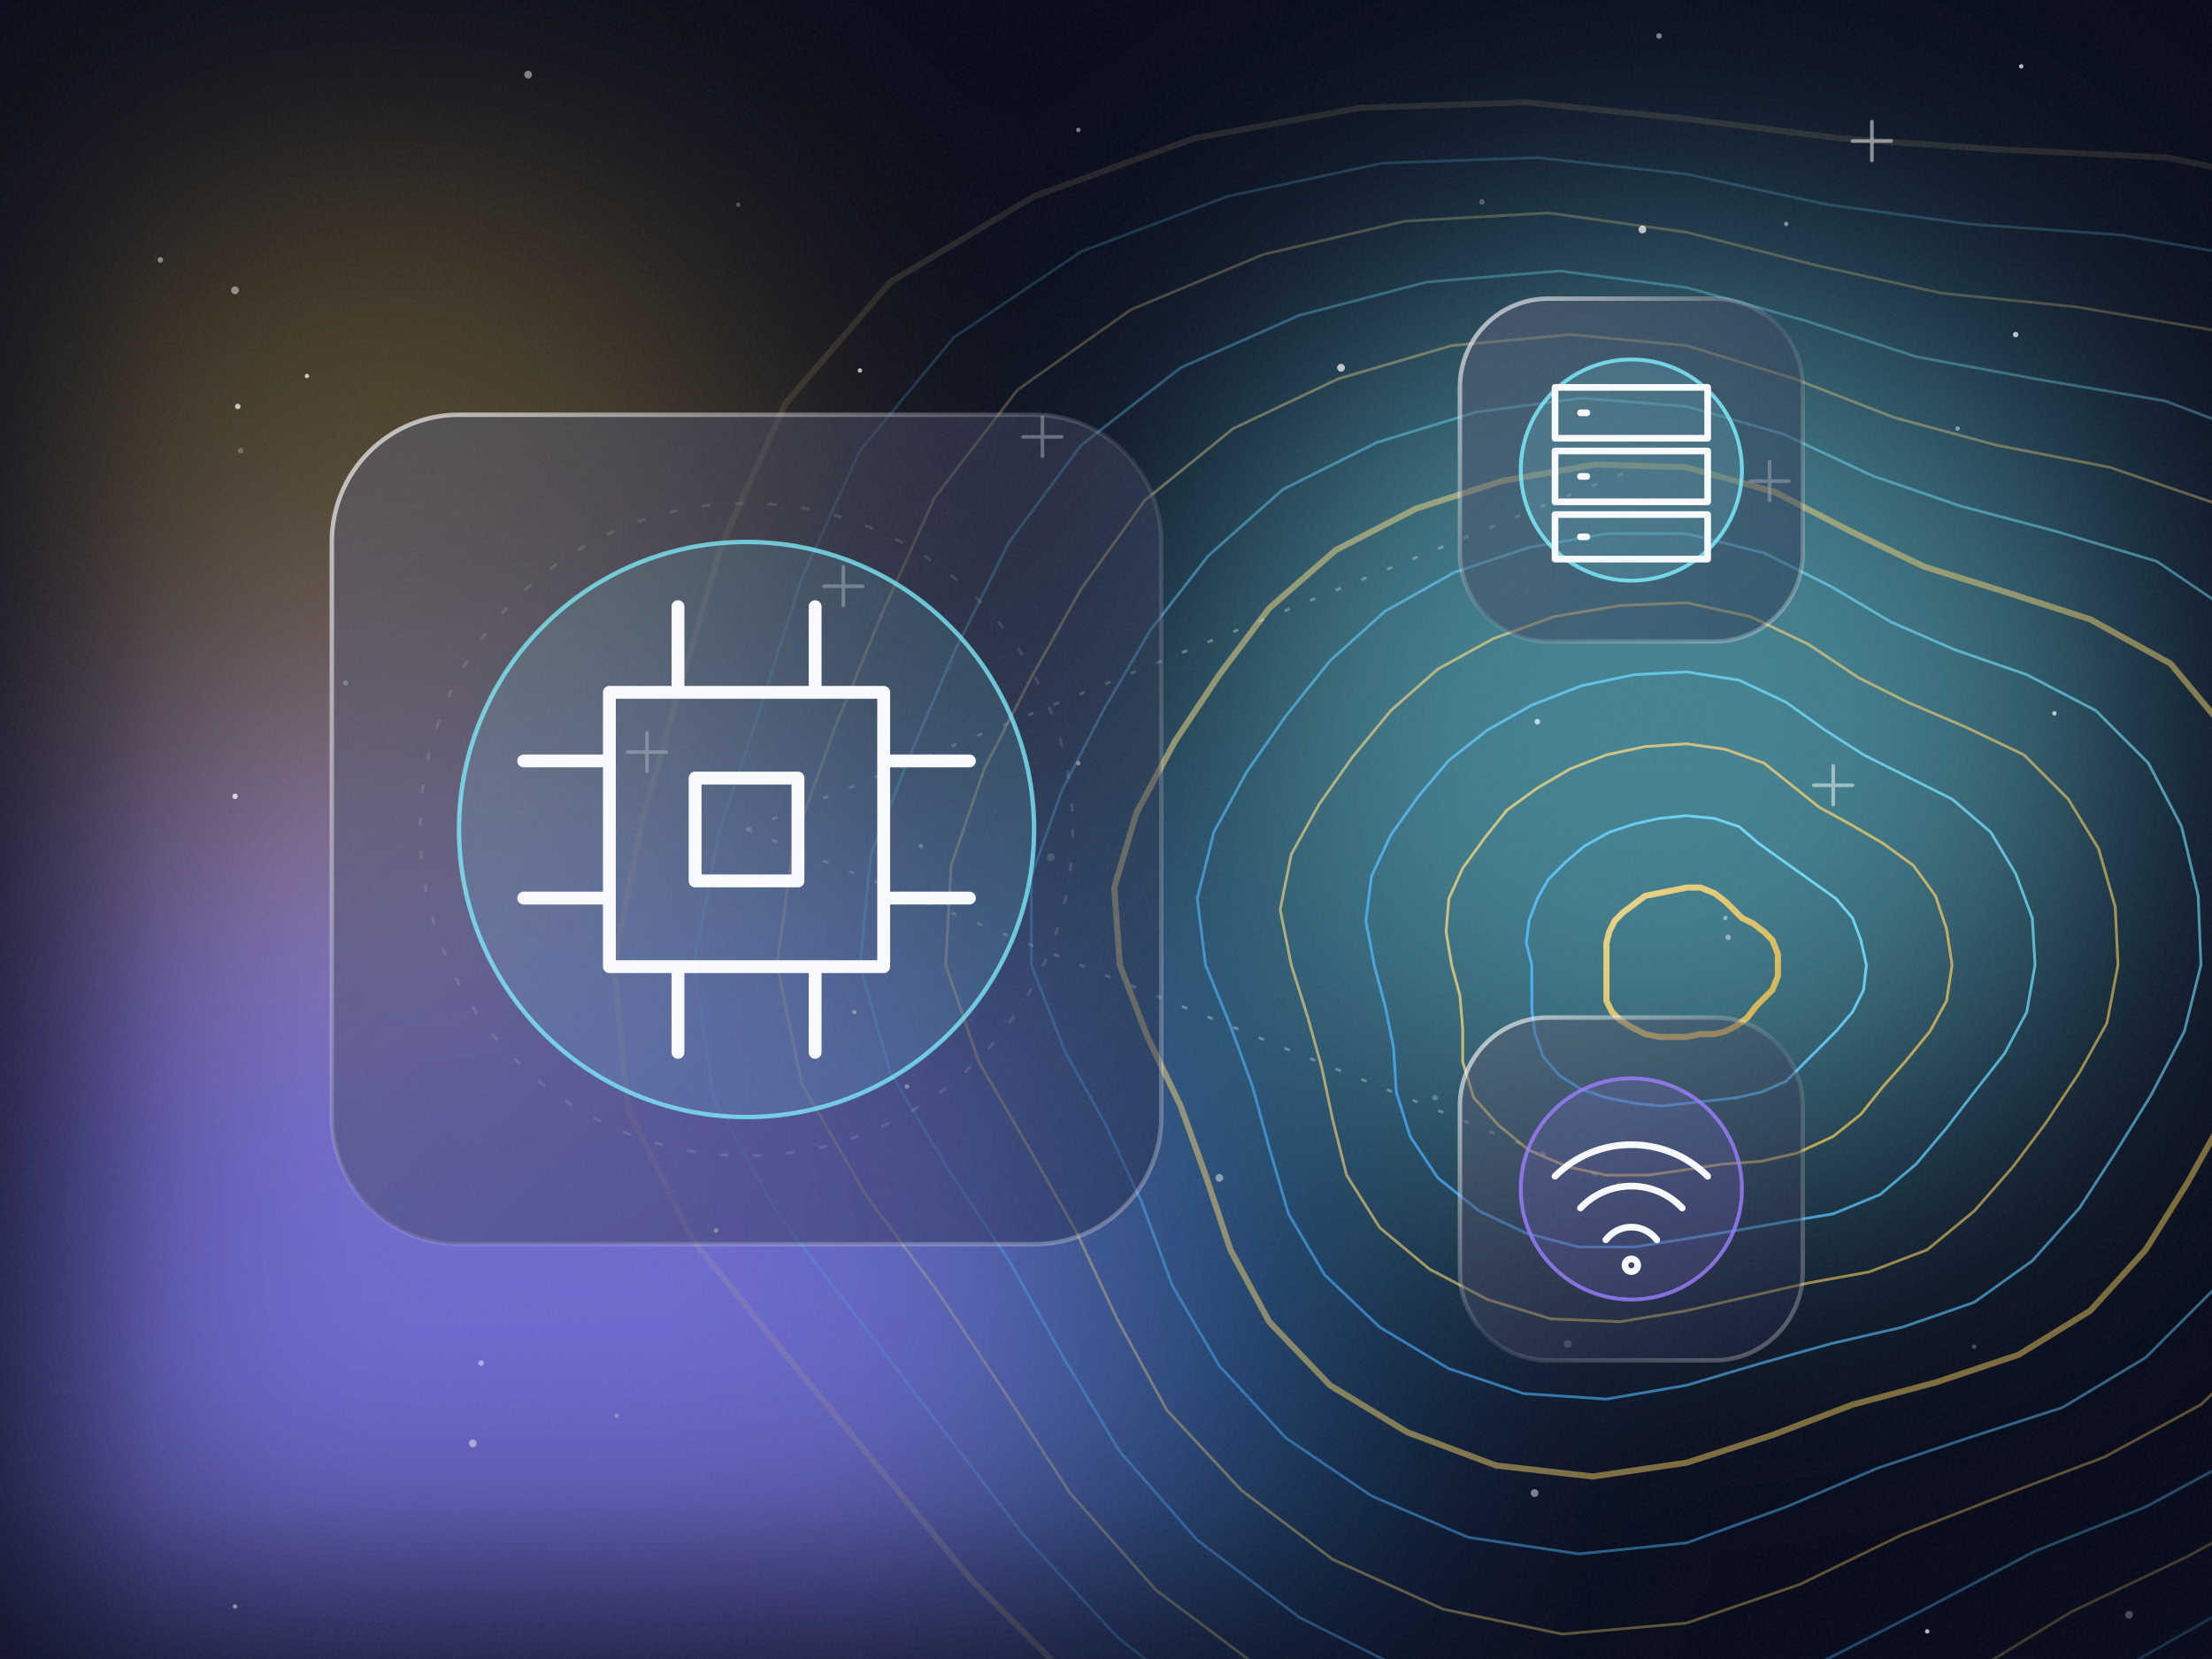
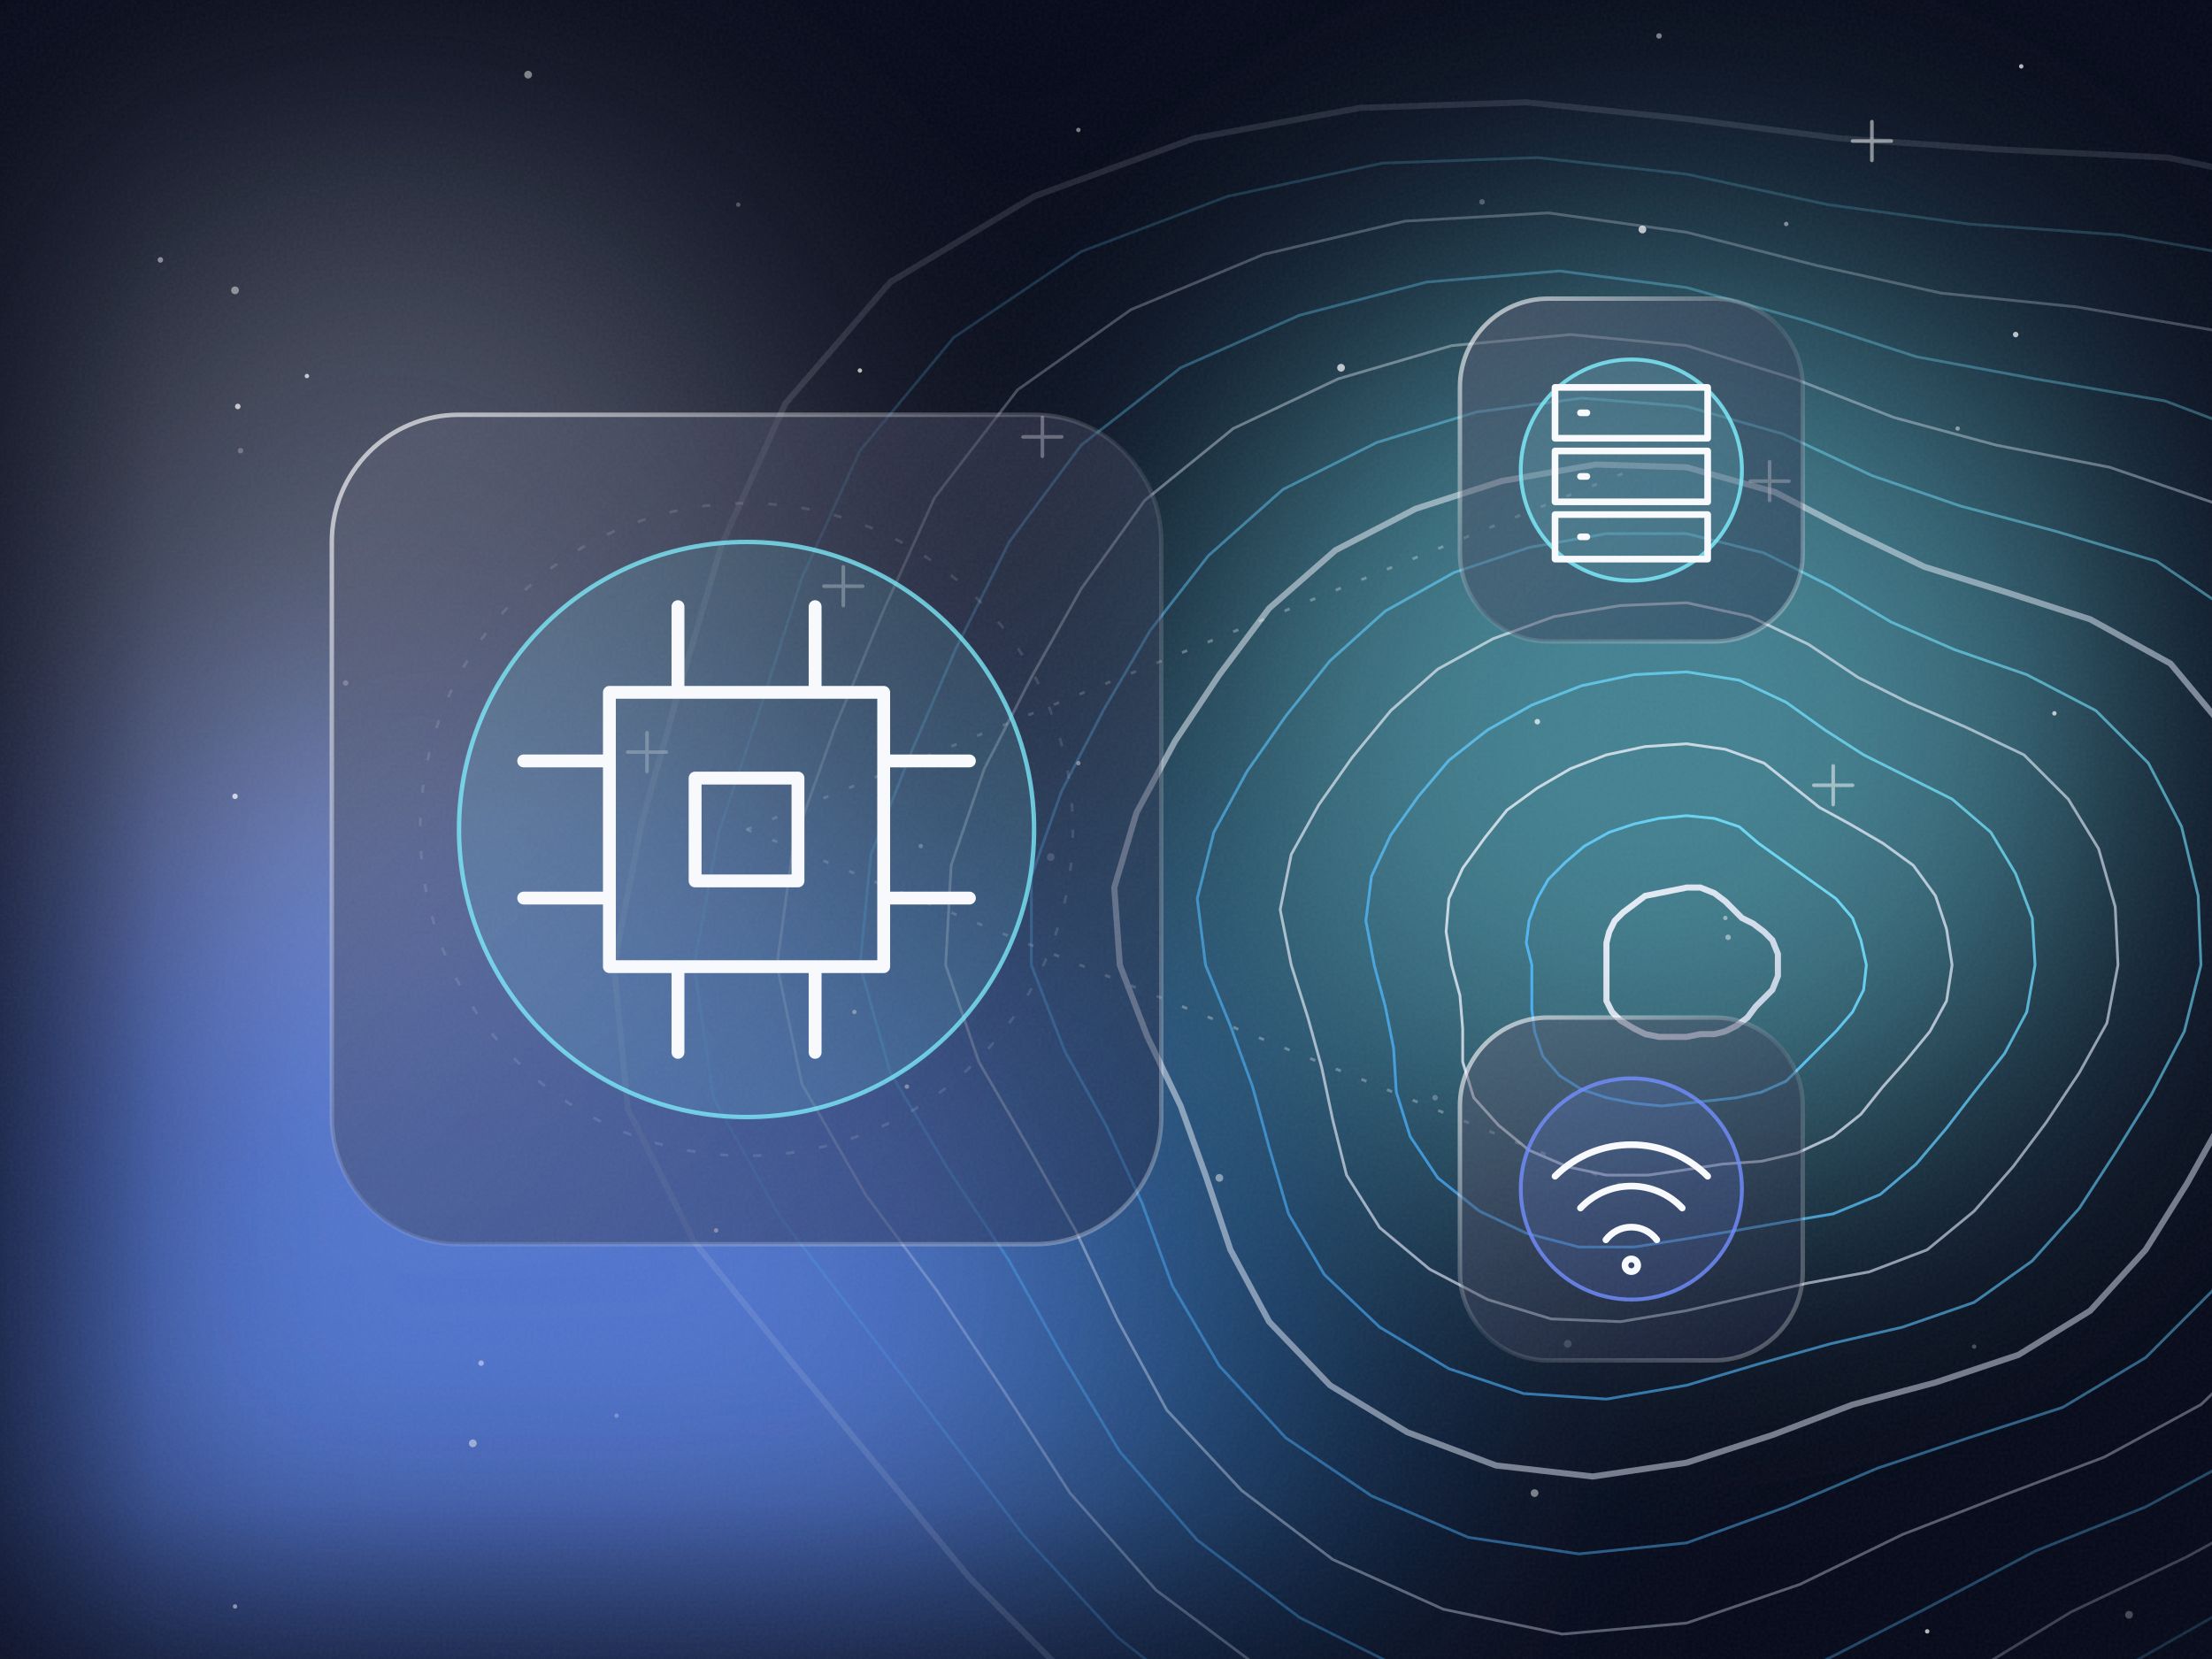
<svg xmlns="http://www.w3.org/2000/svg" viewBox="0 0 800 600" preserveAspectRatio="xMidYMid slice">
  <defs>
    <linearGradient id="gs" x1="0" y1="0" x2="1" y2="1">
      <stop offset="0" stop-color="#fff" stop-opacity=".7" />
      <stop offset=".5" stop-color="#fff" stop-opacity=".08" />
      <stop offset="1" stop-color="#fff" stop-opacity=".3" />
    </linearGradient>
    <linearGradient id="gf" x1="0" y1="0" x2="1" y2="1">
      <stop offset="0" stop-color="#fff" stop-opacity=".17" />
      <stop offset="1" stop-color="#fff" stop-opacity=".03" />
    </linearGradient>
    <linearGradient id="st1" x1="0" y1="0" x2="1" y2="1">
-       <stop offset="0" stop-color="#f1d98a" />
-       <stop offset="1" stop-color="#d9b44a" />
+       <stop offset="0" stop-color="#eef3fb" />
+       <stop offset="1" stop-color="#c9d3e6" />
    </linearGradient>
    <linearGradient id="st2" x1="0" y1="1" x2="1" y2="0">
      <stop offset="0" stop-color="#3ea6ff" />
      <stop offset="1" stop-color="#7cf0ff" />
    </linearGradient>
    <radialGradient id="orb">
      <stop offset="0" stop-color="#fff6d2" />
-       <stop offset=".35" stop-color="#d9b44a" />
-       <stop offset="1" stop-color="#d9b44a" stop-opacity="0" />
+       <stop offset=".35" stop-color="#c9d3e6" />
+       <stop offset="1" stop-color="#c9d3e6" stop-opacity="0" />
    </radialGradient>
    <filter id="grain" x="0" y="0" width="100%" height="100%">
      <feTurbulence type="fractalNoise" baseFrequency=".85" numOctaves="2" seed="4" />
      <feColorMatrix type="matrix" values="0 0 0 0 1  0 0 0 0 1  0 0 0 0 1  0 0 0 .55 0" />
    </filter>
    <filter id="b60" x="-50%" y="-50%" width="200%" height="200%">
      <feGaussianBlur stdDeviation="60" />
    </filter>
    <filter id="b24" x="-50%" y="-50%" width="200%" height="200%">
      <feGaussianBlur stdDeviation="24" />
    </filter>
  </defs>
  <rect width="800" height="600" fill="#050818" />
  <g filter="url(#b60)">
    <circle cx="251" cy="514" r="249" fill="#3ea6ff" opacity="0.42" />
    <circle cx="599" cy="261" r="171" fill="#7cf0ff" opacity="0.52" />
-     <circle cx="139" cy="488" r="240" fill="#9b7bff" opacity="0.62" />
-     <circle cx="140" cy="204" r="150" fill="#d9b44a" opacity=".35" />
+     <circle cx="139" cy="488" r="240" fill="#6f8cff" opacity="0.62" />
+     <circle cx="140" cy="204" r="150" fill="#c9d3e6" opacity=".35" />
  </g>
  <path d="M643 349 L643 353 L641 358 L638 361 L635 364 L632 368 L628 371 L624 373 L620 374 L615 374 L610 375 L605 375 L600 375 L595 374 L591 372 L586 369 L583 366 L581 362 L581 357 L581 353 L581 349 L581 345 L581 341 L582 337 L584 333 L587 330 L591 327 L595 324 L600 323 L605 322 L610 321 L615 321 L620 323 L624 326 L627 329 L630 332 L634 334 L638 337 L641 340 L643 345Z" fill="none" stroke="url(#st1)" stroke-width="2.2" stroke-opacity="0.95" />
  <path d="M675 349 L674 358 L670 366 L664 373 L658 379 L652 385 L646 391 L637 395 L628 397 L619 398 L610 399 L601 400 L591 399 L581 397 L572 394 L564 389 L558 382 L555 373 L554 365 L554 357 L554 349 L552 341 L553 333 L556 325 L560 318 L566 312 L573 306 L582 301 L591 298 L600 296 L610 295 L620 296 L629 299 L636 305 L643 310 L650 315 L657 320 L664 325 L670 332 L673 340Z" fill="none" stroke="url(#st2)" stroke-width="1.0" stroke-opacity="0.88" />
  <path d="M706 349 L704 362 L698 373 L689 384 L681 393 L673 403 L663 411 L650 417 L637 420 L623 421 L610 423 L596 425 L581 425 L567 422 L553 416 L542 407 L533 397 L529 384 L529 372 L528 360 L525 349 L523 337 L524 325 L529 314 L537 303 L545 293 L556 285 L568 278 L581 273 L595 270 L610 269 L624 271 L638 276 L648 284 L658 292 L669 298 L681 305 L692 313 L700 324 L704 336Z" fill="none" stroke="url(#st1)" stroke-width="1.0" stroke-opacity="0.81" />
  <path d="M736 349 L733 366 L725 381 L714 395 L704 408 L693 421 L680 432 L663 439 L645 442 L628 445 L610 448 L591 451 L571 451 L552 446 L535 438 L520 426 L510 411 L505 395 L504 379 L501 364 L497 349 L494 333 L496 317 L503 302 L513 288 L524 275 L538 264 L554 255 L572 248 L591 244 L610 243 L629 246 L646 254 L660 264 L674 273 L690 281 L706 289 L720 301 L729 316 L735 332Z" fill="none" stroke="url(#st2)" stroke-width="1.0" stroke-opacity="0.74" />
  <path d="M766 349 L762 370 L752 388 L740 406 L728 422 L714 438 L697 452 L676 460 L654 464 L632 469 L610 474 L586 478 L561 477 L538 470 L517 459 L499 444 L487 425 L482 405 L478 386 L473 368 L467 349 L463 329 L467 309 L477 291 L489 274 L503 257 L520 242 L540 231 L562 223 L586 219 L610 218 L633 223 L654 233 L672 245 L690 254 L711 263 L732 273 L748 289 L759 307 L765 328Z" fill="none" stroke="url(#st1)" stroke-width="1.0" stroke-opacity="0.67" />
  <path d="M796 349 L790 373 L778 396 L765 417 L752 437 L735 456 L714 471 L688 480 L662 486 L637 493 L610 501 L581 506 L551 504 L524 495 L499 480 L479 461 L466 439 L459 415 L453 393 L445 371 L436 349 L433 325 L439 301 L451 279 L465 259 L481 239 L501 221 L526 207 L553 198 L581 193 L610 193 L638 200 L662 212 L684 225 L707 235 L733 244 L758 257 L777 276 L789 299 L795 324Z" fill="none" stroke="url(#st2)" stroke-width="1.0" stroke-opacity="0.60" />
  <path d="M825 349 L818 377 L805 403 L791 428 L776 452 L756 474 L730 490 L700 500 L670 508 L641 519 L610 529 L576 534 L541 530 L509 518 L481 501 L459 478 L445 452 L436 425 L427 400 L415 375 L405 349 L403 321 L411 294 L425 268 L441 244 L459 220 L483 199 L512 184 L543 174 L577 168 L610 169 L642 178 L669 192 L696 205 L725 214 L756 224 L785 240 L805 264 L818 291 L824 320Z" fill="none" stroke="url(#st1)" stroke-width="2.2" stroke-opacity="0.53" />
  <path d="M853 349 L846 381 L832 411 L817 439 L800 467 L776 491 L746 509 L712 520 L679 531 L646 545 L610 558 L571 562 L531 556 L496 541 L465 520 L441 494 L424 465 L413 435 L400 407 L385 380 L373 349 L373 317 L384 286 L399 257 L416 228 L437 201 L464 177 L498 160 L534 149 L572 144 L610 147 L645 157 L677 172 L709 183 L743 192 L780 203 L811 224 L833 252 L846 283 L853 316Z" fill="none" stroke="url(#st2)" stroke-width="1.0" stroke-opacity="0.46" />
  <path d="M882 349 L873 385 L859 418 L843 451 L823 482 L796 508 L761 527 L724 541 L688 555 L651 573 L610 587 L565 591 L522 582 L482 564 L449 539 L422 510 L404 477 L389 445 L372 415 L354 384 L342 349 L344 313 L356 278 L373 245 L391 213 L414 181 L446 155 L484 137 L525 125 L568 121 L610 125 L649 137 L685 151 L722 161 L763 169 L804 183 L838 207 L860 240 L874 275 L882 312Z" fill="none" stroke="url(#st1)" stroke-width="1.0" stroke-opacity="0.39" />
  <path d="M910 349 L901 389 L887 426 L869 462 L847 496 L815 524 L776 545 L736 561 L698 581 L657 602 L610 618 L560 619 L512 606 L470 585 L433 557 L405 525 L384 490 L365 456 L343 423 L322 388 L311 349 L315 309 L330 271 L346 234 L365 196 L391 161 L427 133 L470 114 L516 102 L564 98 L610 104 L653 116 L693 129 L736 137 L783 145 L828 162 L864 191 L887 228 L901 268 L910 308Z" fill="none" stroke="url(#st2)" stroke-width="1.0" stroke-opacity="0.33" />
  <path d="M939 349 L930 392 L914 434 L895 474 L869 510 L833 540 L791 563 L749 583 L708 608 L662 633 L610 648 L555 646 L503 630 L458 605 L418 575 L387 540 L363 503 L339 467 L313 432 L290 392 L281 349 L287 305 L302 263 L319 222 L338 180 L368 141 L409 112 L457 92 L508 80 L560 77 L610 84 L657 96 L702 106 L751 111 L804 120 L853 141 L889 175 L912 217 L928 260 L938 304Z" fill="none" stroke="url(#st1)" stroke-width="1.0" stroke-opacity="0.26" />
  <path d="M967 349 L958 396 L942 441 L921 485 L891 524 L851 556 L807 581 L763 606 L719 636 L668 664 L610 677 L550 672 L495 652 L446 625 L404 592 L370 555 L341 517 L312 479 L282 440 L258 397 L251 349 L260 301 L275 256 L290 209 L311 163 L345 122 L391 91 L444 71 L500 59 L556 57 L610 63 L661 74 L712 81 L767 85 L825 95 L876 121 L913 160 L937 206 L955 253 L966 301Z" fill="none" stroke="url(#st2)" stroke-width="1.0" stroke-opacity="0.19" />
  <path d="M996 349 L986 400 L969 449 L946 496 L912 537 L869 571 L823 600 L777 631 L730 666 L674 695 L610 706 L546 697 L487 674 L435 644 L389 609 L351 571 L318 531 L285 491 L251 449 L227 401 L222 349 L232 298 L246 248 L261 197 L284 146 L322 102 L374 71 L432 50 L492 39 L552 37 L610 43 L665 50 L722 54 L784 57 L846 70 L899 101 L936 146 L962 195 L982 245 L995 297Z" fill="none" stroke="url(#st1)" stroke-width="2.2" stroke-opacity="0.12" />
  <circle cx="556" cy="261" r="1" fill="#fff" opacity="0.7" />
  <circle cx="390" cy="47" r="0.8" fill="#fff" opacity="0.45" />
  <circle cx="259" cy="445" r="0.8" fill="#fff" opacity="0.7" />
  <circle cx="380" cy="310" r="1.4" fill="#fff" opacity="0.25" />
  <circle cx="311" cy="134" r="0.8" fill="#fff" opacity="0.7" />
  <circle cx="600" cy="13" r="1" fill="#fff" opacity="0.45" />
  <circle cx="567" cy="486" r="1.4" fill="#fff" opacity="0.25" />
  <circle cx="111" cy="136" r="0.8" fill="#fff" opacity="0.7" />
  <circle cx="171" cy="522" r="1.4" fill="#fff" opacity="0.45" />
  <circle cx="729" cy="121" r="1" fill="#fff" opacity="0.7" />
  <circle cx="125" cy="247" r="1" fill="#fff" opacity="0.45" />
  <circle cx="770" cy="584" r="1.4" fill="#fff" opacity="0.25" />
  <circle cx="708" cy="155" r="0.8" fill="#fff" opacity="0.45" />
  <circle cx="87" cy="163" r="1" fill="#fff" opacity="0.25" />
  <circle cx="697" cy="590" r="0.8" fill="#fff" opacity="0.7" />
  <circle cx="519" cy="397" r="1" fill="#fff" opacity="0.25" />
  <circle cx="743" cy="258" r="0.8" fill="#fff" opacity="0.7" />
  <circle cx="85" cy="581" r="0.8" fill="#fff" opacity="0.45" />
  <circle cx="390" cy="276" r="0.8" fill="#fff" opacity="0.7" />
  <circle cx="85" cy="105" r="1.4" fill="#fff" opacity="0.45" />
  <circle cx="625" cy="339" r="1" fill="#fff" opacity="0.45" />
  <circle cx="58" cy="94" r="1" fill="#fff" opacity="0.45" />
  <circle cx="441" cy="426" r="1.4" fill="#fff" opacity="0.45" />
  <circle cx="191" cy="27" r="1.4" fill="#fff" opacity="0.45" />
  <circle cx="485" cy="133" r="1.4" fill="#fff" opacity="0.7" />
  <circle cx="309" cy="366" r="0.8" fill="#fff" opacity="0.7" />
  <circle cx="594" cy="83" r="1.4" fill="#fff" opacity="0.7" />
  <circle cx="85" cy="288" r="1" fill="#fff" opacity="0.7" />
  <circle cx="328" cy="393" r="0.8" fill="#fff" opacity="0.7" />
  <circle cx="223" cy="512" r="0.8" fill="#fff" opacity="0.25" />
  <circle cx="174" cy="493" r="1" fill="#fff" opacity="0.45" />
  <circle cx="333" cy="306" r="0.8" fill="#fff" opacity="0.45" />
  <circle cx="646" cy="81" r="0.8" fill="#fff" opacity="0.45" />
  <circle cx="86" cy="147" r="1" fill="#fff" opacity="0.7" />
  <circle cx="267" cy="74" r="0.8" fill="#fff" opacity="0.25" />
  <circle cx="555" cy="540" r="1.4" fill="#fff" opacity="0.45" />
  <circle cx="714" cy="487" r="0.8" fill="#fff" opacity="0.25" />
  <circle cx="731" cy="24" r="0.8" fill="#fff" opacity="0.7" />
  <circle cx="536" cy="73" r="1" fill="#fff" opacity="0.25" />
  <circle cx="624" cy="332" r="0.8" fill="#fff" opacity="0.45" />
  <path d="M640 167V181M633 174H647" stroke="#fff" stroke-opacity=".5" stroke-width="1.3" stroke-linecap="round" />
  <path d="M377 151V165M370 158H384" stroke="#fff" stroke-opacity=".5" stroke-width="1.3" stroke-linecap="round" />
  <path d="M677 44V58M670 51H684" stroke="#fff" stroke-opacity=".5" stroke-width="1.3" stroke-linecap="round" />
  <path d="M305 205V219M298 212H312" stroke="#fff" stroke-opacity=".5" stroke-width="1.3" stroke-linecap="round" />
  <path d="M234 265V279M227 272H241" stroke="#fff" stroke-opacity=".5" stroke-width="1.3" stroke-linecap="round" />
  <path d="M663 277V291M656 284H670" stroke="#fff" stroke-opacity=".5" stroke-width="1.3" stroke-linecap="round" />
  <path d="M270 300L590 170" stroke="#fff" stroke-opacity=".3" stroke-dasharray="2 8" />
  <path d="M270 300L590 430" stroke="#fff" stroke-opacity=".3" stroke-dasharray="2 8" />
  <rect x="120.0" y="150.0" width="300" height="300" rx="46" fill="#0a1030" opacity=".4" />
  <rect x="120.0" y="150.0" width="300" height="300" rx="46" fill="url(#gf)" stroke="url(#gs)" stroke-width="1.6" />
  <circle cx="270" cy="300" r="104" fill="#7cf0ff" opacity=".13" />
  <circle cx="270" cy="300" r="104" fill="none" stroke="#7cf0ff" stroke-opacity=".75" stroke-width="1.6" />
  <circle cx="270" cy="300" r="118" fill="none" stroke="#fff" stroke-opacity=".12" stroke-dasharray="3 9" />
  <g transform="translate(270 300) scale(3.1)" fill="none" stroke="#f7f9fc" stroke-width="1.5" stroke-linecap="round" stroke-linejoin="round">
    <path d="M-16 -16h32v32h-32z M-6 -6h12v12h-12z M-8 -26v10 M8 -26v10 M-8 16v10 M8 16v10 M-26 -8h10 M-26 8h10 M16 -8h10 M16 8h10" />
  </g>
  <rect x="528" y="108" width="124" height="124" rx="32" fill="#0a1030" opacity=".4" />
  <rect x="528" y="108" width="124" height="124" rx="32" fill="url(#gf)" stroke="url(#gs)" stroke-width="1.6" />
  <circle cx="590" cy="170" r="40" fill="#7cf0ff" opacity=".16" />
  <circle cx="590" cy="170" r="40" fill="none" stroke="#7cf0ff" stroke-opacity=".8" stroke-width="1.4" />
  <g transform="translate(590 170) scale(1.15)" fill="none" stroke="#f7f9fc" stroke-width="2.1" stroke-linecap="round" stroke-linejoin="round">
    <path d="M-24 -26h48v16h-48z M-24 -6h48v16h-48z M-24 14h48v14h-48z M-16 -18h2 M-16 2h2 M-16 21h2" />
  </g>
  <rect x="528" y="368" width="124" height="124" rx="32" fill="#0a1030" opacity=".4" />
  <rect x="528" y="368" width="124" height="124" rx="32" fill="url(#gf)" stroke="url(#gs)" stroke-width="1.6" />
-   <circle cx="590" cy="430" r="40" fill="#9b7bff" opacity=".16" />
-   <circle cx="590" cy="430" r="40" fill="none" stroke="#9b7bff" stroke-opacity=".8" stroke-width="1.4" />
+   <circle cx="590" cy="430" r="40" fill="#6f8cff" opacity=".16" />
+   <circle cx="590" cy="430" r="40" fill="none" stroke="#6f8cff" stroke-opacity=".8" stroke-width="1.4" />
  <g transform="translate(590 430) scale(1.15)" fill="none" stroke="#f7f9fc" stroke-width="2.1" stroke-linecap="round" stroke-linejoin="round">
    <path d="M-24 -4a34 34 0 0 1 48 0 M-16 6a22 22 0 0 1 32 0 M-8 16a10 10 0 0 1 16 0" />
    <circle cx="0" cy="24" r="2" />
  </g>
  <rect width="800" height="600" filter="url(#grain)" opacity="0.08" />
</svg>
